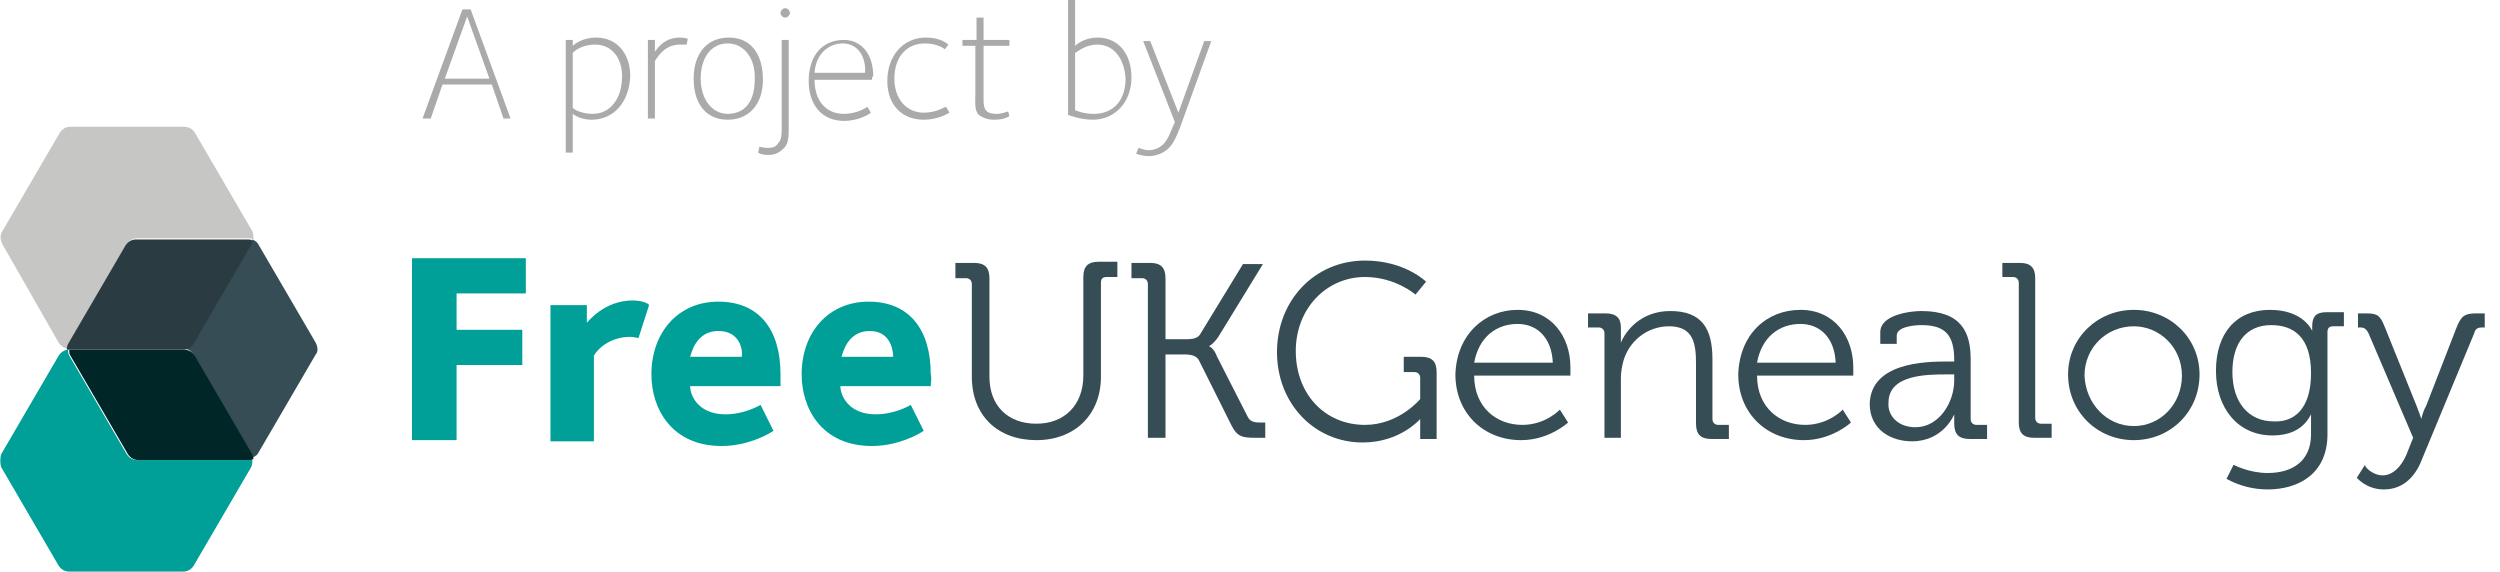
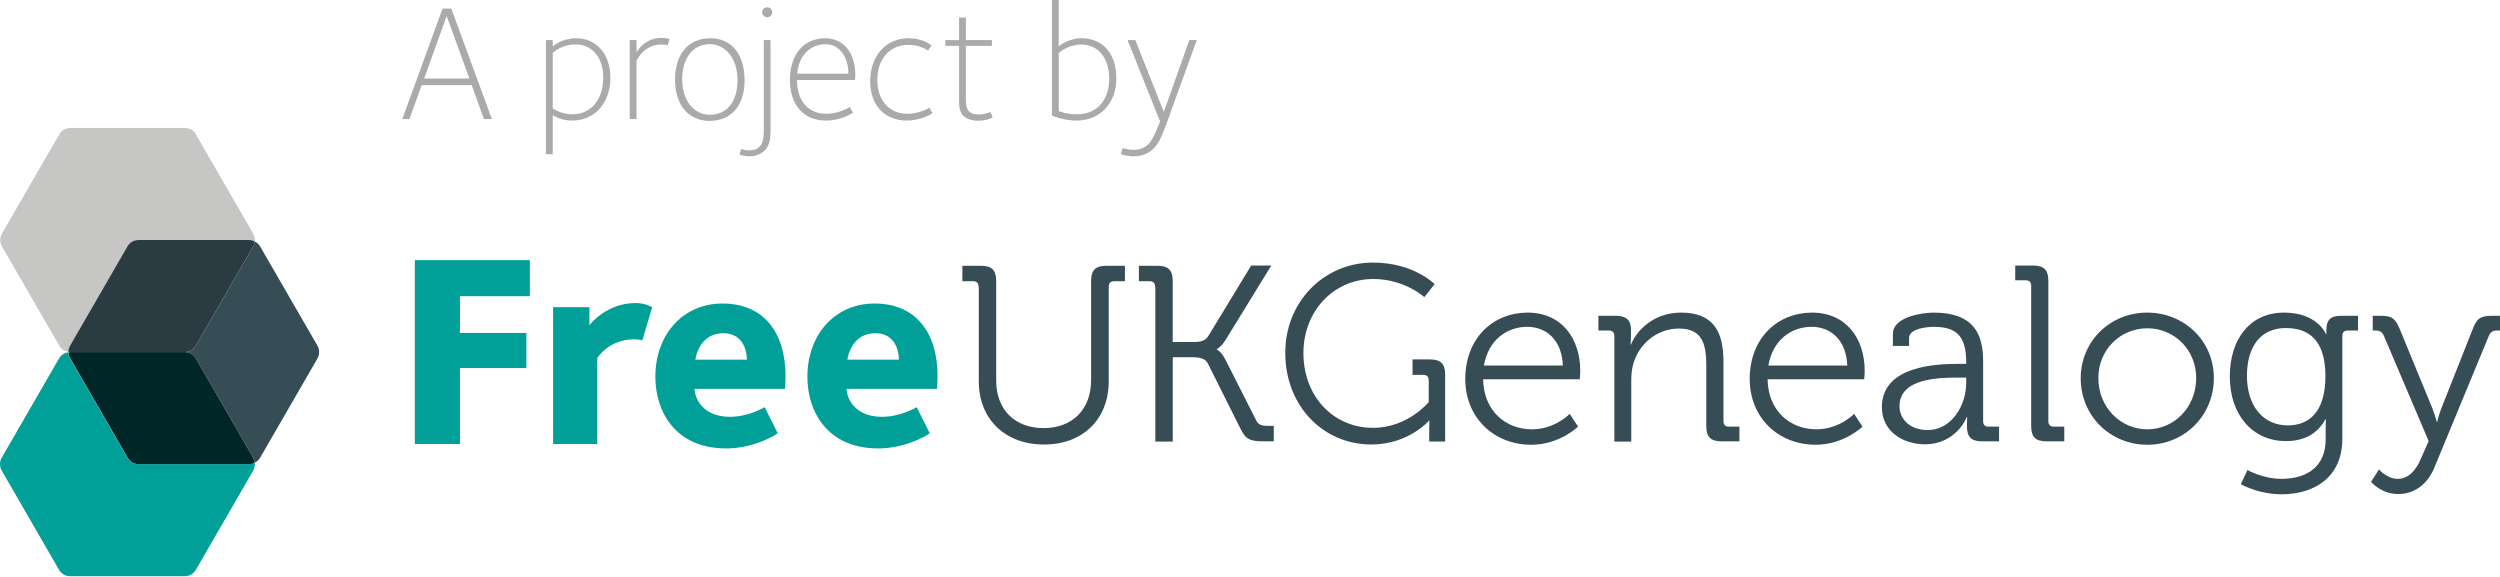
- <svg xmlns="http://www.w3.org/2000/svg" version="1.1" baseProfile="tiny" id="Layer_1" x="0px" y="0px" width="213px" height="48.7px" viewBox="0 0 213 48.7" xml:space="preserve">
+ <svg xmlns="http://www.w3.org/2000/svg" version="1.1" id="Layer_1" x="0px" y="0px" width="211.46px" height="48.737px" viewBox="0 0 211.46 48.737" enable-background="new 0 0 211.46 48.737" xml:space="preserve">
  <g>
    <g>
-       <path fill="#AAAAAA" d="M42.9,10.1l-1-2.9h-4.2l-1,2.9H36l3.4-9.3h0.7l3.4,9.3H42.9z M39.8,1.4l-1.9,5.3h3.8L39.8,1.4z" />
-       <path fill="#AAAAAA" d="M50.4,10.2c-0.9,0-1.5-0.4-1.6-0.5V13h-0.6V3.4h0.6v0.5c0.1-0.1,0.8-0.7,2-0.7c1.7,0,2.9,1.3,2.9,3.3    C53.6,8.7,52.3,10.2,50.4,10.2z M50.7,3.8c-1.2,0-1.8,0.6-1.9,0.7v4.7c0.1,0.1,0.7,0.5,1.7,0.5C52,9.7,53,8.4,53,6.5    C53,4.9,52.1,3.8,50.7,3.8z" />
-       <path fill="#AAAAAA" d="M58.5,3.8c-0.1,0-0.3,0-0.6,0c-1.4,0-2,1.3-2.1,1.4v4.9h-0.6V3.4h0.6v1c0.1-0.1,0.7-1.2,2.1-1.2    c0.5,0,0.6,0.1,0.7,0.1L58.5,3.8z" />
-       <path fill="#AAAAAA" d="M62,10.2c-1.8,0-2.9-1.3-2.9-3.5c0-2.1,1.1-3.5,3-3.5c1.8,0,2.9,1.3,2.9,3.6C65,8.9,63.8,10.2,62,10.2z     M62,3.7c-1.4,0-2.3,1.2-2.3,3c0,1.8,1,3,2.3,3c1.5,0,2.3-1.1,2.3-2.9C64.4,5,63.4,3.7,62,3.7z" />
-       <path fill="#AAAAAA" d="M66.7,12.7c-0.3,0.3-0.7,0.5-1.2,0.5c-0.5,0-0.8-0.1-0.9-0.2l0.1-0.5c0.1,0,0.3,0.1,0.7,0.1    c0.5,0,0.7-0.1,0.9-0.4c0.3-0.3,0.3-0.8,0.3-1.3V3.4h0.6V11C67.2,11.9,67.1,12.4,66.7,12.7z M66.9,1.5c-0.2,0-0.4-0.2-0.4-0.4    s0.2-0.4,0.4-0.4c0.2,0,0.4,0.2,0.4,0.4S67.1,1.5,66.9,1.5z" />
-       <path fill="#AAAAAA" d="M74.3,6.8h-4.9c0,1.7,0.9,2.9,2.5,2.9c1.2,0,2-0.6,2-0.6l0.3,0.5c-0.1,0.1-1,0.7-2.3,0.7    c-1.9,0-3-1.4-3-3.4c0-2.2,1.2-3.5,3-3.5c1.4,0,2.5,1.1,2.5,3.1C74.3,6.5,74.3,6.6,74.3,6.8z M71.8,3.7c-1.2,0-2.3,0.9-2.4,2.5    h4.3C73.8,5,73.2,3.7,71.8,3.7z" />
-       <path fill="#AAAAAA" d="M78.7,10.2c-1.8,0-3.1-1.2-3.1-3.3c0-2.1,1.3-3.7,3.3-3.7c1.2,0,1.8,0.5,1.9,0.6l-0.3,0.4    c-0.1-0.1-0.7-0.5-1.7-0.5c-1.6,0-2.6,1.2-2.6,3c0,1.8,1.1,2.9,2.5,2.9c1.1,0,1.8-0.5,1.9-0.5l0.3,0.5    C80.7,9.7,79.9,10.2,78.7,10.2z" />
-       <path fill="#AAAAAA" d="M84.7,10.2c-0.6,0-1-0.2-1.3-0.4c-0.4-0.4-0.3-1.1-0.3-1.8V3.9H82V3.4h1.2V1.5h0.6v1.9h2.2v0.5h-2.2V8    c0,1-0.1,1.7,1.1,1.7c0.5,0,0.9-0.2,1-0.2L86,9.9C85.8,10,85.5,10.2,84.7,10.2z" />
-       <path fill="#AAAAAA" d="M93.1,10.2c-1.1,0-2-0.4-2.1-0.4V0h0.6v3.9c0.1-0.1,0.8-0.7,1.9-0.7c1.8,0,2.9,1.4,2.9,3.4    C96.4,8.7,95,10.2,93.1,10.2z M93.5,3.8c-1.1,0-1.8,0.7-1.9,0.7v4.9c0.1,0,0.6,0.3,1.6,0.3c1.7,0,2.7-1.2,2.7-3    C95.8,5,94.9,3.8,93.5,3.8z" />
-       <path fill="#AAAAAA" d="M100.6,10.7c-0.3,0.8-0.6,1.5-1,1.9c-0.5,0.5-1.2,0.7-1.7,0.7c-0.6,0-1.1-0.2-1.1-0.2l0.2-0.5    c0.1,0,0.4,0.2,0.9,0.2c0.4,0,0.9-0.2,1.2-0.5c0.5-0.5,0.7-1.3,1-1.9l-2.7-6.9H98l2.4,6.1l2.2-6.1h0.6L100.6,10.7z" />
+       <path fill="#AAAAAA" d="M40.934,10.071l-1.037-2.872h-4.229l-1.037,2.872h-0.603l3.404-9.344h0.742l3.432,9.344H40.934z     M37.782,1.358L35.877,6.64h3.824L37.782,1.358z" />
+       <path fill="#AAAAAA" d="M48.379,10.197c-0.896,0-1.485-0.364-1.625-0.462v3.306H46.18V3.39h0.574v0.532    c0.098-0.084,0.826-0.687,1.989-0.687c1.709,0,2.885,1.331,2.885,3.348C51.628,8.712,50.312,10.197,48.379,10.197z M48.687,3.754    c-1.162,0-1.82,0.63-1.933,0.714v4.707c0.098,0.056,0.714,0.49,1.667,0.49c1.583,0,2.605-1.261,2.605-3.124    C51.026,4.916,50.115,3.754,48.687,3.754z" />
+       <path fill="#AAAAAA" d="M56.485,3.81c-0.112-0.014-0.267-0.042-0.574-0.042c-1.429,0-2.003,1.261-2.073,1.358v4.945h-0.574V3.39    h0.574v1.022c0.098-0.141,0.729-1.205,2.101-1.205c0.505,0,0.645,0.084,0.687,0.099L56.485,3.81z" />
+       <path fill="#AAAAAA" d="M60.026,10.226c-1.778,0-2.928-1.331-2.928-3.502c0-2.13,1.107-3.488,2.984-3.488    c1.778,0,2.899,1.316,2.899,3.586C62.982,8.908,61.848,10.226,60.026,10.226z M60.041,3.739c-1.443,0-2.34,1.191-2.34,2.97    c0,1.808,1.009,2.998,2.34,2.998c1.484,0,2.339-1.148,2.339-2.941C62.38,4.958,61.371,3.739,60.041,3.739z" />
+       <path fill="#AAAAAA" d="M64.674,12.732c-0.252,0.252-0.7,0.49-1.246,0.49c-0.547,0-0.841-0.14-0.883-0.154l0.14-0.476    c0.112,0.042,0.309,0.126,0.658,0.126c0.491,0,0.701-0.112,0.938-0.351c0.253-0.252,0.322-0.771,0.322-1.303V3.39h0.574v7.578    C65.178,11.864,65.052,12.354,64.674,12.732z M64.898,1.456c-0.238,0-0.435-0.182-0.435-0.42s0.196-0.42,0.435-0.42    c0.237,0,0.42,0.182,0.42,0.42S65.136,1.456,64.898,1.456z" />
+       <path fill="#AAAAAA" d="M72.32,6.766h-4.903c0,1.723,0.896,2.857,2.466,2.857c1.162,0,1.989-0.574,1.989-0.574l0.279,0.476    c-0.069,0.07-1.008,0.673-2.311,0.673c-1.892,0-3.026-1.373-3.026-3.418c0-2.186,1.163-3.544,2.998-3.544    c1.429,0,2.535,1.106,2.535,3.109C72.348,6.457,72.334,6.611,72.32,6.766z M69.813,3.739c-1.219,0-2.283,0.938-2.367,2.494h4.314    C71.76,5.042,71.171,3.739,69.813,3.739z" />
+       <path fill="#AAAAAA" d="M76.687,10.197c-1.765,0-3.082-1.205-3.082-3.306c0-2.144,1.289-3.656,3.265-3.656    c1.162,0,1.849,0.546,1.919,0.616l-0.295,0.435c-0.111-0.07-0.658-0.49-1.666-0.49c-1.598,0-2.62,1.232-2.62,2.97    c0,1.765,1.064,2.857,2.508,2.857c1.106,0,1.793-0.463,1.891-0.519l0.267,0.462C78.731,9.679,77.877,10.197,76.687,10.197z" />
+       <path fill="#AAAAAA" d="M82.748,10.211c-0.616,0-0.995-0.154-1.275-0.434c-0.406-0.406-0.35-1.135-0.35-1.793V3.88H79.96V3.39    h1.163V1.484h0.574V3.39h2.199v0.49h-2.199v4.076c0,0.994-0.057,1.723,1.106,1.723c0.519,0,0.868-0.168,0.98-0.21l0.183,0.462    C83.84,9.987,83.477,10.211,82.748,10.211z" />
+       <path fill="#AAAAAA" d="M91.077,10.197c-1.135,0-1.975-0.378-2.101-0.42V0h0.574v3.922c0.07-0.057,0.826-0.687,1.933-0.687    c1.85,0,2.941,1.358,2.941,3.404C94.425,8.74,93.038,10.197,91.077,10.197z M91.47,3.768c-1.148,0-1.849,0.658-1.919,0.715v4.916    c0.098,0.028,0.645,0.267,1.568,0.267c1.653,0,2.704-1.205,2.704-2.998C93.823,4.986,92.94,3.768,91.47,3.768z" />
+       <path fill="#AAAAAA" d="M98.596,10.659c-0.294,0.799-0.603,1.485-0.994,1.877c-0.547,0.547-1.191,0.687-1.695,0.687    c-0.616,0-1.051-0.168-1.106-0.196l0.168-0.504c0.098,0.028,0.393,0.154,0.925,0.154c0.448,0,0.91-0.154,1.219-0.463    c0.462-0.462,0.742-1.288,1.008-1.946L95.374,3.39h0.658l2.409,6.079l2.157-6.079h0.631L98.596,10.659z" />
+     </g>
+     <g>
+       <g>
+         <path fill="#00A099" d="M11.713,39.258c-0.394,0-0.747-0.207-0.933-0.539l-4.853-8.4c-0.083-0.166-0.145-0.332-0.145-0.519     c-0.332,0.041-0.622,0.228-0.788,0.519l-4.853,8.4c-0.187,0.332-0.187,0.747,0,1.078l4.853,8.4     c0.187,0.332,0.539,0.539,0.933,0.539h9.706c0.394,0,0.747-0.207,0.933-0.539l4.853-8.4c0.124-0.207,0.145-0.436,0.124-0.664     c-0.145,0.083-0.311,0.124-0.477,0.124H11.713L11.713,39.258z" />
+         <path fill="#C6C6C5" d="M10.78,20.841c0.187-0.332,0.539-0.539,0.933-0.539h9.354c0.166,0,0.332,0.041,0.477,0.124     c0.021-0.228-0.021-0.456-0.124-0.664l-4.853-8.4c-0.187-0.332-0.539-0.539-0.933-0.539H5.947c-0.394,0-0.747,0.207-0.933,0.539     l-4.853,8.4c-0.187,0.332-0.187,0.747,0,1.078l4.853,8.4c0.166,0.29,0.456,0.477,0.788,0.519c0-0.187,0.041-0.353,0.145-0.519     L10.78,20.841z" />
+         <path fill="#364D55" d="M26.853,29.241L22,20.841c-0.104-0.187-0.27-0.332-0.456-0.415c-0.021,0.145-0.062,0.29-0.124,0.415     l-4.853,8.4c-0.187,0.332-0.539,0.539-0.933,0.539c0.394,0,0.747,0.207,0.933,0.539l4.853,8.4     c0.083,0.124,0.104,0.27,0.124,0.415c0.187-0.083,0.353-0.228,0.456-0.415l4.853-8.4C27.04,29.988,27.04,29.573,26.853,29.241z" />
+         <path fill="#002628" d="M16.566,30.319c-0.187-0.332-0.539-0.539-0.933-0.539H5.947c-0.062,0-0.104,0.021-0.145,0.021     c0,0.187,0.041,0.353,0.145,0.519l4.853,8.4c0.187,0.332,0.539,0.539,0.933,0.539h9.333c0.166,0,0.332-0.041,0.477-0.124     c-0.021-0.145-0.062-0.29-0.124-0.415L16.566,30.319z" />
+         <path fill="#2A3C42" d="M15.633,29.78c0.394,0,0.747-0.207,0.933-0.539l4.853-8.4c0.083-0.124,0.104-0.27,0.124-0.415     c-0.145-0.083-0.311-0.124-0.477-0.124h-9.354c-0.394,0-0.747,0.207-0.933,0.539l-4.853,8.4     c-0.083,0.166-0.145,0.332-0.145,0.519c0.041,0,0.104,0.021,0.145,0.021H15.633z" />
+       </g>
+       <g>
+         <path fill="#364D55" d="M82.768,24.243c0-0.311-0.166-0.456-0.456-0.456H81.4V22.48h1.576c0.913,0,1.286,0.373,1.286,1.286v8.42     c0,2.468,1.576,4.024,4.003,4.024s4.024-1.556,4.024-4.065v-8.379c0-0.913,0.373-1.286,1.286-1.286h1.576v1.307h-0.913     c-0.29,0-0.456,0.145-0.456,0.456v8.006c0,3.215-2.198,5.351-5.475,5.351c-3.277,0-5.517-2.136-5.517-5.351v-8.006H82.768z" />
+         <path fill="#364D55" d="M97.701,24.243c0-0.311-0.166-0.456-0.456-0.456h-0.913V22.48h1.576c0.913,0,1.286,0.373,1.286,1.286     v5.164h1.784c0.56,0,0.996-0.104,1.244-0.539l3.609-5.932h1.701l-3.837,6.243c-0.373,0.622-0.767,0.83-0.767,0.83v0.041     c0,0,0.353,0.124,0.726,0.85l2.593,5.123c0.207,0.436,0.539,0.477,1.078,0.477h0.415v1.307h-0.788     c-1.203,0-1.576-0.124-2.053-1.12l-2.717-5.434c-0.228-0.477-0.726-0.56-1.348-0.56h-1.638v7.135h-1.473V24.243H97.701z" />
+         <path fill="#364D55" d="M116.139,22.21c3.443,0,5.206,1.825,5.206,1.825l-0.871,1.099c0,0-1.659-1.535-4.314-1.535     c-3.339,0-5.911,2.696-5.911,6.263c0,3.671,2.53,6.326,5.89,6.326c2.945,0,4.708-2.178,4.708-2.178v-1.846     c0-0.311-0.166-0.456-0.456-0.456h-0.913v-1.307h1.473c0.913,0,1.286,0.373,1.286,1.286v5.662h-1.348v-1.12     c0-0.311,0.021-0.643,0.021-0.643h-0.041c0,0-1.742,2.012-4.874,2.012c-4.065,0-7.28-3.256-7.28-7.736     C108.693,25.591,111.929,22.21,116.139,22.21z" />
+         <path fill="#364D55" d="M129.205,26.441c2.945,0,4.459,2.261,4.459,4.915c0,0.249-0.041,0.726-0.041,0.726h-8.172     c0.041,2.696,1.929,4.231,4.127,4.231c1.95,0,3.194-1.307,3.194-1.307l0.705,1.078c0,0-1.556,1.535-3.961,1.535     c-3.152,0-5.579-2.281-5.579-5.579C123.958,28.536,126.343,26.441,129.205,26.441z M132.192,30.921     c-0.083-2.198-1.431-3.277-3.007-3.277c-1.763,0-3.298,1.141-3.671,3.277H132.192z" />
+         <path fill="#364D55" d="M136.547,28.411c0-0.29-0.166-0.456-0.456-0.456h-0.892v-1.244h1.473c0.892,0,1.286,0.373,1.286,1.182     v0.477c0,0.415-0.041,0.767-0.041,0.767h0.041c0.373-0.975,1.742-2.696,4.231-2.696c2.655,0,3.588,1.514,3.588,4.127v5.061     c0,0.311,0.166,0.456,0.456,0.456h0.892v1.244h-1.514c-0.913,0-1.286-0.373-1.286-1.286v-5.102c0-1.68-0.249-3.152-2.302-3.152     c-1.825,0-3.381,1.244-3.878,3.007c-0.124,0.436-0.166,0.933-0.166,1.431v5.123h-1.431V28.411z" />
+         <path fill="#364D55" d="M153.264,26.441c2.945,0,4.459,2.261,4.459,4.915c0,0.249-0.041,0.726-0.041,0.726h-8.172     c0.041,2.696,1.929,4.231,4.127,4.231c1.95,0,3.194-1.307,3.194-1.307l0.705,1.078c0,0-1.555,1.535-3.961,1.535     c-3.152,0-5.579-2.281-5.579-5.579C148.017,28.536,150.402,26.441,153.264,26.441z M156.25,30.921     c-0.083-2.198-1.431-3.277-3.007-3.277c-1.763,0-3.298,1.141-3.671,3.277H156.25z" />
+         <path fill="#364D55" d="M165.708,30.776h0.601v-0.124c0-2.219-0.809-3.007-2.758-3.007c-0.539,0-2.074,0.145-2.074,0.933v0.684     h-1.369v-1.016c0-1.473,2.551-1.804,3.464-1.804c3.36,0,4.169,1.804,4.169,4.086v5.102c0,0.311,0.166,0.456,0.456,0.456h0.892     v1.244h-1.452c-0.913,0-1.265-0.394-1.265-1.265c0-0.456,0.021-0.788,0.021-0.788h-0.041c0.021,0-0.871,2.302-3.547,2.302     c-1.784,0-3.63-1.037-3.63-3.152C159.195,30.9,163.883,30.776,165.708,30.776z M163.053,36.376c2.033,0,3.256-2.115,3.256-3.961     v-0.477h-0.622c-1.68,0-5.019,0.041-5.019,2.427C160.668,35.359,161.456,36.376,163.053,36.376z" />
+         <path fill="#364D55" d="M171.805,24.16c0-0.29-0.166-0.456-0.456-0.456h-0.892v-1.244h1.514c0.913,0,1.286,0.373,1.286,1.286     v11.884c0,0.311,0.166,0.456,0.456,0.456h0.892v1.244h-1.514c-0.913,0-1.286-0.373-1.286-1.286V24.16z" />
+         <path fill="#364D55" d="M181.615,26.441c3.111,0,5.641,2.364,5.641,5.538c0,3.215-2.53,5.641-5.621,5.641     c-3.111,0-5.641-2.406-5.641-5.641C176.016,28.805,178.525,26.441,181.615,26.441z M181.636,36.313     c2.261,0,4.127-1.867,4.127-4.335c0-2.406-1.867-4.21-4.127-4.21c-2.281,0-4.148,1.804-4.148,4.21     C177.488,34.447,179.355,36.313,181.636,36.313z" />
+         <path fill="#364D55" d="M193.188,26.441c2.862,0,3.547,1.825,3.547,1.825h0.041c0,0,0-0.187,0-0.394     c0-0.767,0.332-1.161,1.203-1.161h1.473v1.244h-0.871c-0.29,0-0.456,0.145-0.456,0.456v8.69c0,3.381-2.51,4.708-5.123,4.708     c-1.203,0-2.427-0.311-3.464-0.85l0.56-1.203c0,0,1.307,0.747,2.883,0.747c2.074,0,3.733-0.975,3.733-3.339V36.23     c0-0.394,0.021-0.767,0.021-0.767h-0.041c-0.643,1.161-1.701,1.846-3.339,1.846c-2.862,0-4.749-2.261-4.749-5.455     S190.326,26.441,193.188,26.441z M196.693,31.813c0-3.111-1.473-4.065-3.36-4.065c-2.074,0-3.277,1.514-3.277,4.044     c0,2.551,1.369,4.189,3.464,4.189C195.221,35.982,196.693,34.945,196.693,31.813z" />
+         <path fill="#364D55" d="M202.812,40.503c0.933,0,1.576-0.767,1.97-1.742l0.643-1.452l-3.775-8.877     c-0.166-0.373-0.353-0.477-0.747-0.477h-0.207v-1.244h0.664c0.954,0,1.244,0.207,1.638,1.161l2.738,6.658     c0.207,0.539,0.373,1.141,0.373,1.141h0.041c0,0,0.145-0.622,0.353-1.141l2.634-6.658c0.353-0.954,0.684-1.161,1.659-1.161h0.664     v1.244h-0.207c-0.373,0-0.601,0.104-0.747,0.477l-4.604,11.137c-0.56,1.348-1.638,2.219-3.049,2.219     c-1.473,0-2.302-1.037-2.302-1.037l0.684-1.058C201.215,39.715,201.899,40.503,202.812,40.503z" />
+       </g>
+       <g>
+         <path fill="#00A099" d="M38.903,25.051v3.111h5.621v2.966h-5.621v6.429h-3.816V22.003h9.727v3.049H38.903z" />
+         <path fill="#00A099" d="M54.334,28.785c-0.062-0.021-0.394-0.083-0.705-0.083c-1.638,0-2.675,0.933-3.111,1.576v7.28h-3.733     V25.985h3.07v1.535c0.062-0.124,1.493-1.887,3.878-1.887c0.892,0,1.369,0.332,1.431,0.353L54.334,28.785z" />
+         <path fill="#00A099" d="M66.404,32.891h-7.653c0,0.809,0.726,2.364,2.966,2.364c1.556,0,2.758-0.705,2.966-0.809l1.099,2.198     c-0.145,0.145-2.033,1.286-4.355,1.286c-4.335,0-5.994-3.152-5.994-6.056c0-3.547,2.302-6.201,5.683-6.201     c3.484,0,5.33,2.447,5.33,6.181C66.446,32.311,66.404,32.601,66.404,32.891z M61.178,28.183c-1.929,0-2.323,1.908-2.364,2.24     h4.355C63.19,29.967,63.003,28.183,61.178,28.183z" />
+         <path fill="#00A099" d="M79.263,32.891H71.61c0,0.809,0.726,2.364,2.966,2.364c1.556,0,2.758-0.705,2.966-0.809l1.099,2.198     c-0.145,0.145-2.033,1.286-4.355,1.286c-4.335,0-5.994-3.152-5.994-6.056c0-3.547,2.302-6.201,5.683-6.201     c3.484,0,5.33,2.447,5.33,6.181C79.305,32.311,79.263,32.601,79.263,32.891z M74.037,28.183c-1.929,0-2.323,1.908-2.364,2.24     h4.355C76.049,29.967,75.862,28.183,74.037,28.183z" />
+       </g>
    </g>
  </g>
-   <g>
-     <path fill="#00A099" d="M11.7,39.2c-0.4,0-0.7-0.2-0.9-0.5l-4.9-8.4c-0.1-0.2-0.1-0.3-0.1-0.5c-0.3,0-0.6,0.2-0.8,0.5l-4.9,8.4   C0,39,0,39.5,0.1,39.8L5,48.2c0.2,0.3,0.5,0.5,0.9,0.5h9.7c0.4,0,0.7-0.2,0.9-0.5l4.9-8.4c0.1-0.2,0.1-0.4,0.1-0.7   c-0.1,0.1-0.3,0.1-0.5,0.1H11.7L11.7,39.2z" />
-     <path fill="#C6C6C5" d="M10.8,20.8c0.2-0.3,0.5-0.5,0.9-0.5h9.4c0.2,0,0.3,0,0.5,0.1c0-0.2,0-0.5-0.1-0.7l-4.9-8.4   c-0.2-0.3-0.5-0.5-0.9-0.5H6c-0.4,0-0.7,0.2-0.9,0.5l-4.9,8.4c-0.2,0.3-0.2,0.7,0,1.1L5,29.2c0.2,0.3,0.5,0.5,0.8,0.5   c0-0.2,0-0.4,0.1-0.5L10.8,20.8z" />
-     <path fill="#364D55" d="M26.9,29.2L22,20.8c-0.1-0.2-0.3-0.3-0.5-0.4c0,0.1-0.1,0.3-0.1,0.4l-4.9,8.4c-0.2,0.3-0.5,0.5-0.9,0.5   c0.4,0,0.7,0.2,0.9,0.5l4.9,8.4c0.1,0.1,0.1,0.3,0.1,0.4c0.2-0.1,0.4-0.2,0.5-0.4l4.9-8.4C27.1,30,27.1,29.6,26.9,29.2z" />
-     <path fill="#002628" d="M16.6,30.3c-0.2-0.3-0.5-0.5-0.9-0.5H6c-0.1,0-0.1,0-0.1,0c0,0.2,0,0.4,0.1,0.5l4.9,8.4   c0.2,0.3,0.5,0.5,0.9,0.5h9.3c0.2,0,0.3,0,0.5-0.1c0-0.1-0.1-0.3-0.1-0.4L16.6,30.3z" />
-     <path fill="#2A3C42" d="M15.6,29.8c0.4,0,0.7-0.2,0.9-0.5l4.9-8.4c0.1-0.1,0.1-0.3,0.1-0.4c-0.1-0.1-0.3-0.1-0.5-0.1h-9.4   c-0.4,0-0.7,0.2-0.9,0.5l-4.9,8.4c-0.1,0.2-0.1,0.3-0.1,0.5c0,0,0.1,0,0.1,0H15.6z" />
-   </g>
-   <g>
-     <path fill="#364D55" d="M82.8,24.2c0-0.3-0.2-0.5-0.5-0.5h-0.9v-1.3h1.6c0.9,0,1.3,0.4,1.3,1.3v8.4c0,2.5,1.6,4,4,4s4-1.6,4-4.1   v-8.4c0-0.9,0.4-1.3,1.3-1.3h1.6v1.3h-0.9c-0.3,0-0.5,0.1-0.5,0.5v8c0,3.2-2.2,5.4-5.5,5.4c-3.3,0-5.5-2.1-5.5-5.4L82.8,24.2   L82.8,24.2z" />
-     <path fill="#364D55" d="M97.8,24.2c0-0.3-0.2-0.5-0.5-0.5h-0.9v-1.3H98c0.9,0,1.3,0.4,1.3,1.3v5.2h1.8c0.6,0,1-0.1,1.2-0.5l3.6-5.9   h1.7l-3.8,6.2c-0.4,0.6-0.8,0.8-0.8,0.8v0c0,0,0.4,0.1,0.7,0.9l2.6,5.1c0.2,0.4,0.5,0.5,1.1,0.5h0.4v1.3h-0.8   c-1.2,0-1.6-0.1-2.1-1.1l-2.7-5.4c-0.2-0.5-0.7-0.6-1.3-0.6h-1.6v7.1h-1.5L97.8,24.2L97.8,24.2z" />
-     <path fill="#364D55" d="M116.3,22.2c3.4,0,5.2,1.8,5.2,1.8l-0.9,1.1c0,0-1.7-1.5-4.3-1.5c-3.3,0-5.9,2.7-5.9,6.3   c0,3.7,2.5,6.3,5.9,6.3c2.9,0,4.7-2.2,4.7-2.2v-1.8c0-0.3-0.2-0.5-0.5-0.5h-0.9v-1.3h1.5c0.9,0,1.3,0.4,1.3,1.3v5.7H121v-1.1   c0-0.3,0-0.6,0-0.6h0c0,0-1.7,2-4.9,2c-4.1,0-7.3-3.3-7.3-7.7C108.8,25.6,112,22.2,116.3,22.2z" />
-     <path fill="#364D55" d="M129.3,26.4c2.9,0,4.5,2.3,4.5,4.9c0,0.2,0,0.7,0,0.7h-8.2c0,2.7,1.9,4.2,4.1,4.2c2,0,3.2-1.3,3.2-1.3   l0.7,1.1c0,0-1.6,1.5-4,1.5c-3.2,0-5.6-2.3-5.6-5.6C124.1,28.5,126.5,26.4,129.3,26.4z M132.3,30.9c-0.1-2.2-1.4-3.3-3-3.3   c-1.8,0-3.3,1.1-3.7,3.3H132.3z" />
-     <path fill="#364D55" d="M136.7,28.4c0-0.3-0.2-0.5-0.5-0.5h-0.9v-1.2h1.5c0.9,0,1.3,0.4,1.3,1.2v0.5c0,0.4,0,0.8,0,0.8h0   c0.4-1,1.7-2.7,4.2-2.7c2.7,0,3.6,1.5,3.6,4.1v5.1c0,0.3,0.2,0.5,0.5,0.5h0.9v1.2h-1.5c-0.9,0-1.3-0.4-1.3-1.3v-5.1   c0-1.7-0.2-3.2-2.3-3.2c-1.8,0-3.4,1.2-3.9,3c-0.1,0.4-0.2,0.9-0.2,1.4v5.1h-1.4V28.4z" />
-     <path fill="#364D55" d="M153.4,26.4c2.9,0,4.5,2.3,4.5,4.9c0,0.2,0,0.7,0,0.7h-8.2c0,2.7,1.9,4.2,4.1,4.2c2,0,3.2-1.3,3.2-1.3   l0.7,1.1c0,0-1.6,1.5-4,1.5c-3.2,0-5.6-2.3-5.6-5.6C148.2,28.5,150.5,26.4,153.4,26.4z M156.4,30.9c-0.1-2.2-1.4-3.3-3-3.3   c-1.8,0-3.3,1.1-3.7,3.3H156.4z" />
-     <path fill="#364D55" d="M165.9,30.8h0.6v-0.1c0-2.2-0.8-3-2.8-3c-0.5,0-2.1,0.1-2.1,0.9v0.7h-1.4v-1c0-1.5,2.6-1.8,3.5-1.8   c3.4,0,4.2,1.8,4.2,4.1v5.1c0,0.3,0.2,0.5,0.5,0.5h0.9v1.2h-1.5c-0.9,0-1.3-0.4-1.3-1.3c0-0.5,0-0.8,0-0.8h0c0,0-0.9,2.3-3.6,2.3   c-1.8,0-3.6-1-3.6-3.2C159.4,30.9,164,30.8,165.9,30.8z M163.2,36.4c2,0,3.3-2.1,3.3-4v-0.5h-0.6c-1.7,0-5,0-5,2.4   C160.8,35.3,161.6,36.4,163.2,36.4z" />
-     <path fill="#364D55" d="M172,24.1c0-0.3-0.2-0.5-0.5-0.5h-0.9v-1.2h1.5c0.9,0,1.3,0.4,1.3,1.3v11.9c0,0.3,0.2,0.5,0.5,0.5h0.9v1.2   h-1.5c-0.9,0-1.3-0.4-1.3-1.3V24.1z" />
-     <path fill="#364D55" d="M181.8,26.4c3.1,0,5.6,2.4,5.6,5.5c0,3.2-2.5,5.6-5.6,5.6c-3.1,0-5.6-2.4-5.6-5.6   C176.2,28.8,178.7,26.4,181.8,26.4z M181.8,36.3c2.3,0,4.1-1.9,4.1-4.3c0-2.4-1.9-4.2-4.1-4.2c-2.3,0-4.2,1.8-4.2,4.2   C177.7,34.4,179.5,36.3,181.8,36.3z" />
-     <path fill="#364D55" d="M193.4,26.4c2.9,0,3.6,1.8,3.6,1.8h0c0,0,0-0.2,0-0.4c0-0.8,0.3-1.2,1.2-1.2h1.5v1.2h-0.9   c-0.3,0-0.5,0.1-0.5,0.5v8.7c0,3.4-2.5,4.7-5.1,4.7c-1.2,0-2.4-0.3-3.5-0.9l0.6-1.2c0,0,1.3,0.7,2.9,0.7c2.1,0,3.7-1,3.7-3.3v-0.9   c0-0.4,0-0.8,0-0.8h0c-0.6,1.2-1.7,1.8-3.3,1.8c-2.9,0-4.8-2.3-4.8-5.5S190.5,26.4,193.4,26.4z M196.9,31.8c0-3.1-1.5-4.1-3.4-4.1   c-2.1,0-3.3,1.5-3.3,4c0,2.6,1.4,4.2,3.5,4.2C195.4,36,196.9,34.9,196.9,31.8z" />
-     <path fill="#364D55" d="M203,40.5c0.9,0,1.6-0.8,2-1.7l0.6-1.5l-3.8-8.9c-0.2-0.4-0.4-0.5-0.7-0.5h-0.2v-1.2h0.7   c1,0,1.2,0.2,1.6,1.2l2.7,6.7c0.2,0.5,0.4,1.1,0.4,1.1h0c0,0,0.1-0.6,0.4-1.1l2.6-6.7c0.4-1,0.7-1.2,1.7-1.2h0.7v1.2h-0.2   c-0.4,0-0.6,0.1-0.7,0.5l-4.6,11.1c-0.6,1.3-1.6,2.2-3.1,2.2c-1.5,0-2.3-1-2.3-1l0.7-1.1C201.4,39.7,202.1,40.5,203,40.5z" />
-   </g>
-   <g>
-     <path fill="#00A099" d="M38.9,25v3.1h5.6v3h-5.6v6.4h-3.8V22h9.7V25H38.9z" />
-     <path fill="#00A099" d="M54.4,28.8c-0.1,0-0.4-0.1-0.7-0.1c-1.6,0-2.7,0.9-3.1,1.6v7.3h-3.7V26h3.1v1.5c0.1-0.1,1.5-1.9,3.9-1.9   c0.9,0,1.4,0.3,1.4,0.4L54.4,28.8z" />
-     <path fill="#00A099" d="M66.5,32.9h-7.7c0,0.8,0.7,2.4,3,2.4c1.6,0,2.8-0.7,3-0.8l1.1,2.2c-0.1,0.1-2,1.3-4.4,1.3   c-4.3,0-6-3.2-6-6.1c0-3.6,2.3-6.2,5.7-6.2c3.5,0,5.3,2.4,5.3,6.2C66.5,32.3,66.5,32.6,66.5,32.9z M61.2,28.2   c-1.9,0-2.3,1.9-2.4,2.2h4.4C63.3,29.9,63.1,28.2,61.2,28.2z" />
-     <path fill="#00A099" d="M79.3,32.9h-7.7c0,0.8,0.7,2.4,3,2.4c1.6,0,2.8-0.7,3-0.8l1.1,2.2c-0.1,0.1-2,1.3-4.4,1.3   c-4.3,0-6-3.2-6-6.1c0-3.6,2.3-6.2,5.7-6.2c3.5,0,5.3,2.4,5.3,6.2C79.4,32.3,79.3,32.6,79.3,32.9z M74.1,28.2   c-1.9,0-2.3,1.9-2.4,2.2h4.4C76.1,29.9,75.9,28.2,74.1,28.2z" />
-   </g>
</svg>
